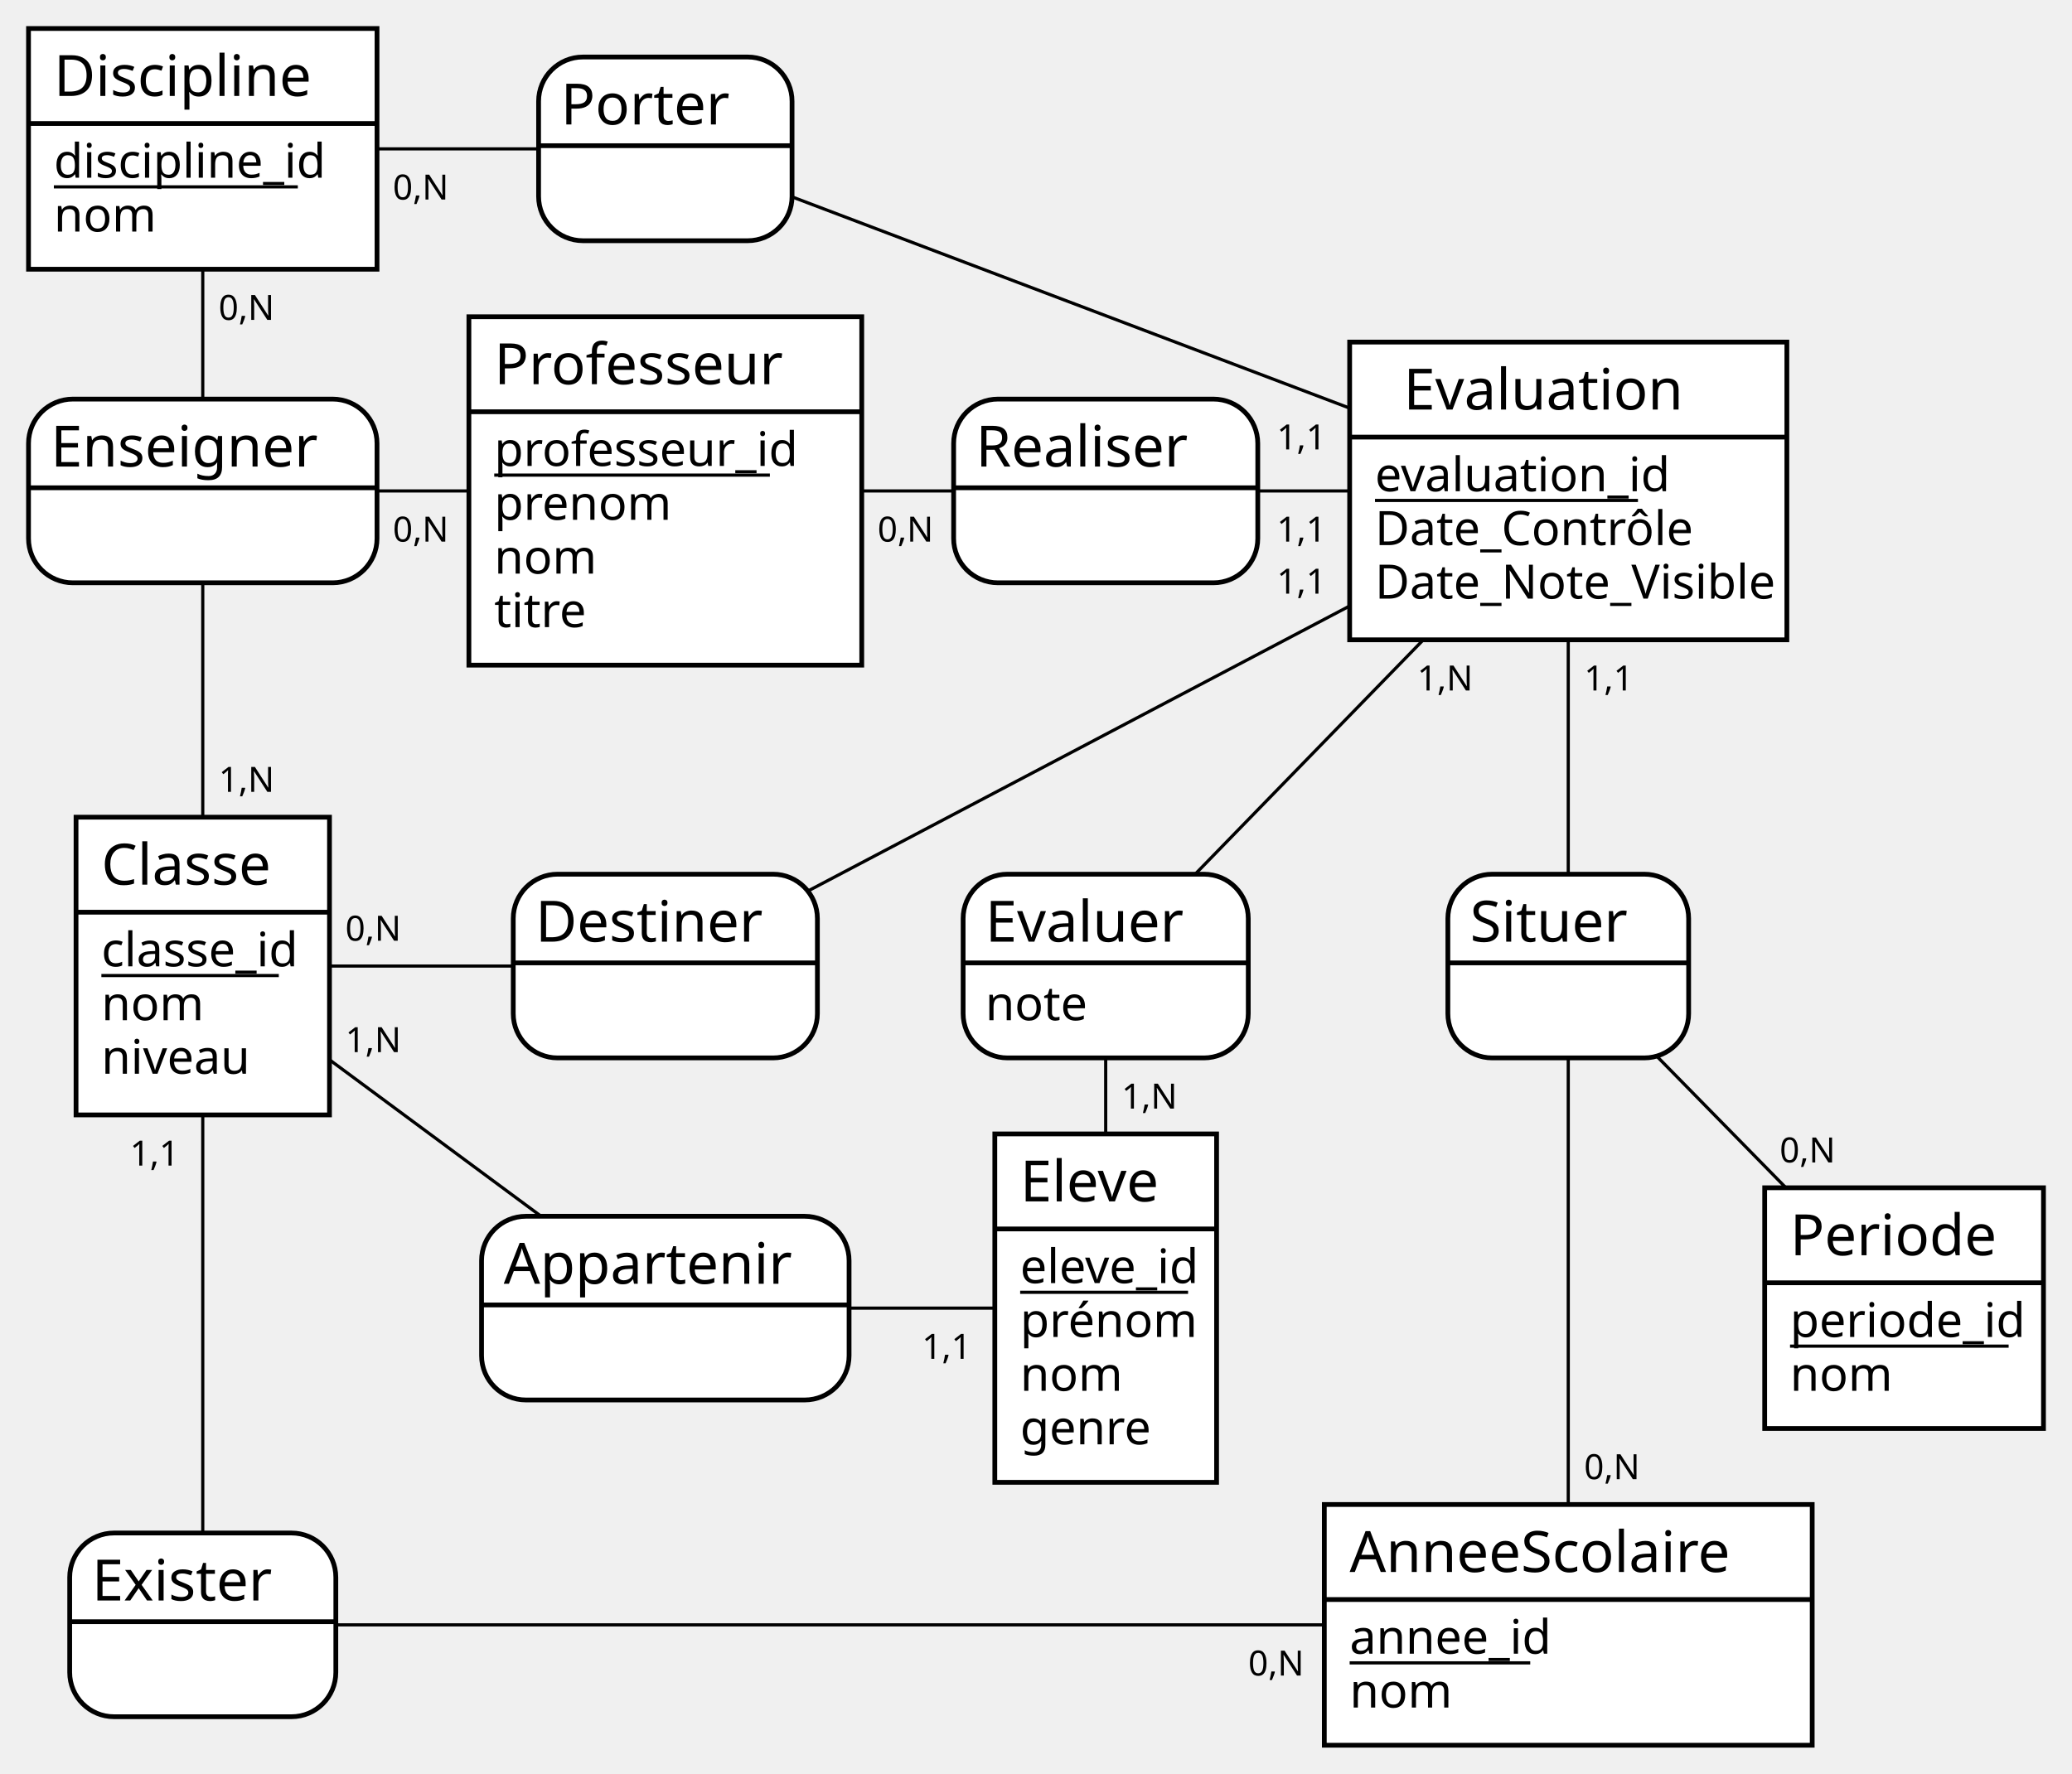
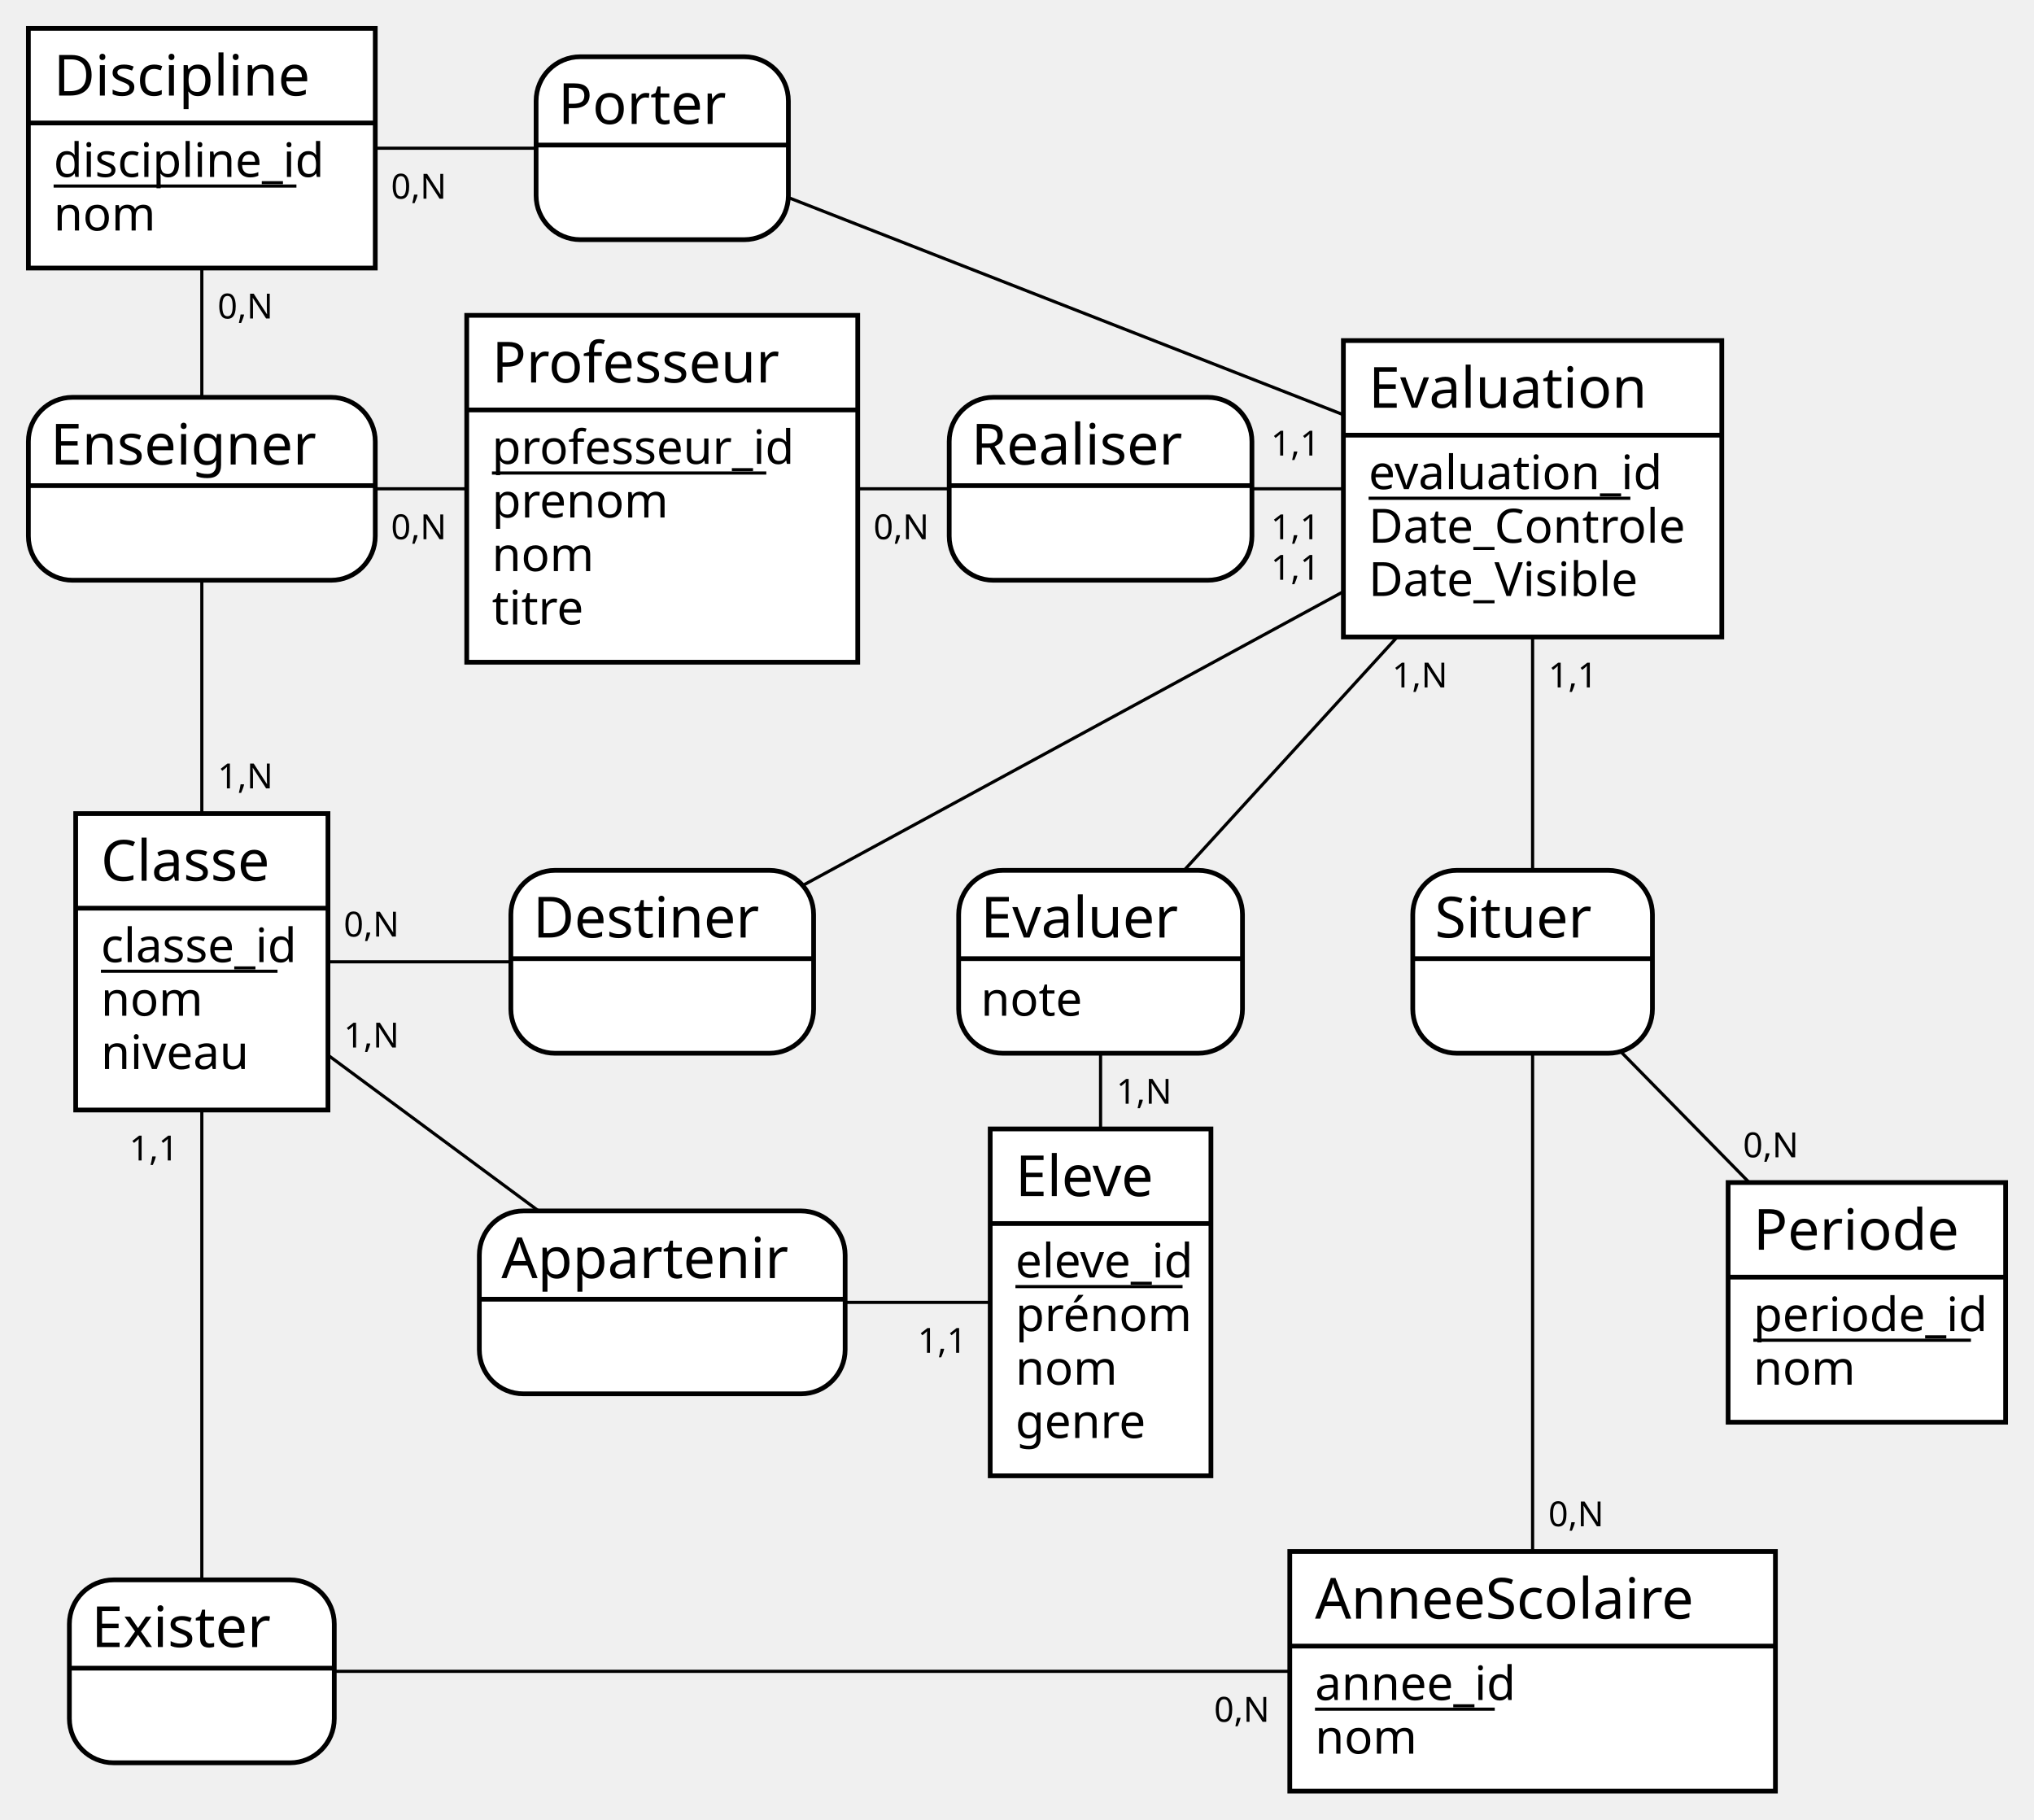
- <svg xmlns="http://www.w3.org/2000/svg" width="654" height="560" view_box="0 0 654 560">\n\n<rect id="frame" x="0" y="0" width="654" height="560" fill="none" stroke="none" stroke-width="0" />
-   <line x1="495" y1="155" x2="210" y2="47" stroke="#000000" stroke-width="1" />
-   <text x="403" y="141.888" fill="#000000" font-family="Futura" font-size="11">1,1</text>
+ <svg xmlns="http://www.w3.org/2000/svg" width="645" height="577" view_box="0 0 645 577">\n\n<rect id="frame" x="0" y="0" width="645" height="577" fill="none" stroke="none" stroke-width="0" />
+   <line x1="486" y1="155" x2="210" y2="47" stroke="#000000" stroke-width="1" />
+   <text x="403" y="144.459" fill="#000000" font-family="Futura" font-size="11">1,1</text>
  <line x1="64" y1="47" x2="210" y2="47" stroke="#000000" stroke-width="1" />
  <text x="124" y="63.0" fill="#000000" font-family="Futura" font-size="11">0,N</text>
  <g id="association-Porter">
    <path d="M 236 18 a 14 14 90 0 1 14 14 V 46 h -80 V 32 a 14 14 90 0 1 14 -14" fill="#FFFFFF" stroke="#FFFFFF" stroke-width="0" />
    <path d="M 250 46.0 v 16 a 14 14 90 0 1 -14 14 H 184 a 14 14 90 0 1 -14 -14 V 46.0 H 80" fill="#FFFFFF" stroke="#FFFFFF" stroke-width="0" />
    <rect x="170" y="18" width="80" height="58" fill="none" rx="14" stroke="#000000" stroke-width="1.5" />
    <line x1="170" y1="46" x2="250" y2="46" stroke="#000000" stroke-width="1.5" />
    <text x="177" y="39.3" fill="#000000" font-family="Copperplate" font-size="18">Porter</text>
  </g>
  <line x1="210" y1="155" x2="64" y2="155" stroke="#000000" stroke-width="1" />
  <text x="124" y="171.0" fill="#000000" font-family="Futura" font-size="11">0,N</text>
  <line x1="64" y1="47" x2="64" y2="155" stroke="#000000" stroke-width="1" />
  <text x="69.0" y="101" fill="#000000" font-family="Futura" font-size="11">0,N</text>
  <line x1="64" y1="305" x2="64" y2="155" stroke="#000000" stroke-width="1" />
  <text x="69.0" y="250" fill="#000000" font-family="Futura" font-size="11">1,N</text>
  <g id="association-Enseigner">
    <path d="M 105 126 a 14 14 90 0 1 14 14 V 154 h -110 V 140 a 14 14 90 0 1 14 -14" fill="#FFFFFF" stroke="#FFFFFF" stroke-width="0" />
    <path d="M 119 154.0 v 16 a 14 14 90 0 1 -14 14 H 23 a 14 14 90 0 1 -14 -14 V 154.0 H 110" fill="#FFFFFF" stroke="#FFFFFF" stroke-width="0" />
    <rect x="9" y="126" width="110" height="58" fill="none" rx="14" stroke="#000000" stroke-width="1.5" />
    <line x1="9" y1="154" x2="119" y2="154" stroke="#000000" stroke-width="1.5" />
    <text x="16" y="147.3" fill="#000000" font-family="Copperplate" font-size="18">Enseigner</text>
  </g>
-   <line x1="495" y1="155" x2="349" y2="155" stroke="#000000" stroke-width="1" />
+   <line x1="486" y1="155" x2="349" y2="155" stroke="#000000" stroke-width="1" />
  <text x="403" y="171.0" fill="#000000" font-family="Futura" font-size="11">1,1</text>
  <line x1="210" y1="155" x2="349" y2="155" stroke="#000000" stroke-width="1" />
  <text x="277" y="171.0" fill="#000000" font-family="Futura" font-size="11">0,N</text>
  <g id="association-Realiser">
    <path d="M 383 126 a 14 14 90 0 1 14 14 V 154 h -96 V 140 a 14 14 90 0 1 14 -14" fill="#FFFFFF" stroke="#FFFFFF" stroke-width="0" />
    <path d="M 397 154.0 v 16 a 14 14 90 0 1 -14 14 H 315 a 14 14 90 0 1 -14 -14 V 154.0 H 96" fill="#FFFFFF" stroke="#FFFFFF" stroke-width="0" />
    <rect x="301" y="126" width="96" height="58" fill="none" rx="14" stroke="#000000" stroke-width="1.5" />
    <line x1="301" y1="154" x2="397" y2="154" stroke="#000000" stroke-width="1.5" />
    <text x="308" y="147.3" fill="#000000" font-family="Copperplate" font-size="18">Realiser</text>
  </g>
-   <line x1="495" y1="155" x2="210" y2="305" stroke="#000000" stroke-width="1" />
-   <text x="403" y="187.423" fill="#000000" font-family="Futura" font-size="11">1,1</text>
+   <line x1="486" y1="155" x2="210" y2="305" stroke="#000000" stroke-width="1" />
+   <text x="403" y="183.843" fill="#000000" font-family="Futura" font-size="11">1,1</text>
  <line x1="64" y1="305" x2="210" y2="305" stroke="#000000" stroke-width="1" />
  <text x="109" y="297.0" fill="#000000" font-family="Futura" font-size="11">0,N</text>
  <g id="association-Destiner">
    <path d="M 244 276 a 14 14 90 0 1 14 14 V 304 h -96 V 290 a 14 14 90 0 1 14 -14" fill="#FFFFFF" stroke="#FFFFFF" stroke-width="0" />
    <path d="M 258 304.0 v 16 a 14 14 90 0 1 -14 14 H 176 a 14 14 90 0 1 -14 -14 V 304.0 H 96" fill="#FFFFFF" stroke="#FFFFFF" stroke-width="0" />
    <rect x="162" y="276" width="96" height="58" fill="none" rx="14" stroke="#000000" stroke-width="1.5" />
    <line x1="162" y1="304" x2="258" y2="304" stroke="#000000" stroke-width="1.5" />
    <text x="169" y="297.3" fill="#000000" font-family="Copperplate" font-size="18">Destiner</text>
  </g>
-   <line x1="495" y1="155" x2="349" y2="305" stroke="#000000" stroke-width="1" />
-   <text x="447.317" y="218" fill="#000000" font-family="Futura" font-size="11">1,N</text>
+   <line x1="486" y1="155" x2="349" y2="305" stroke="#000000" stroke-width="1" />
+   <text x="441.455" y="218" fill="#000000" font-family="Futura" font-size="11">1,N</text>
  <line x1="349" y1="413" x2="349" y2="305" stroke="#000000" stroke-width="1" />
  <text x="354.0" y="350" fill="#000000" font-family="Futura" font-size="11">1,N</text>
  <g id="association-Evaluer">
    <path d="M 380 276 a 14 14 90 0 1 14 14 V 304 h -90 V 290 a 14 14 90 0 1 14 -14" fill="#FFFFFF" stroke="#FFFFFF" stroke-width="0" />
    <path d="M 394 304.0 v 16 a 14 14 90 0 1 -14 14 H 318 a 14 14 90 0 1 -14 -14 V 304.0 H 90" fill="#FFFFFF" stroke="#FFFFFF" stroke-width="0" />
    <rect x="304" y="276" width="90" height="58" fill="none" rx="14" stroke="#000000" stroke-width="1.5" />
    <line x1="304" y1="304" x2="394" y2="304" stroke="#000000" stroke-width="1.5" />
    <text x="311" y="297.3" fill="#000000" font-family="Copperplate" font-size="18">Evaluer</text>
    <text x="311" y="322.1" fill="#000000" font-family="Gill Sans" font-size="15">note</text>
  </g>
-   <line x1="495" y1="513" x2="495" y2="305" stroke="#000000" stroke-width="1" />
-   <text x="500.0" y="467" fill="#000000" font-family="Futura" font-size="11">0,N</text>
-   <line x1="601" y1="413" x2="495" y2="305" stroke="#000000" stroke-width="1" />
-   <text x="561.726" y="367" fill="#000000" font-family="Futura" font-size="11">0,N</text>
-   <line x1="495" y1="155" x2="495" y2="305" stroke="#000000" stroke-width="1" />
-   <text x="500.0" y="218" fill="#000000" font-family="Futura" font-size="11">1,1</text>
+   <line x1="486" y1="530" x2="486" y2="305" stroke="#000000" stroke-width="1" />
+   <text x="491.0" y="484" fill="#000000" font-family="Futura" font-size="11">0,N</text>
+   <line x1="592" y1="413" x2="486" y2="305" stroke="#000000" stroke-width="1" />
+   <text x="552.726" y="367" fill="#000000" font-family="Futura" font-size="11">0,N</text>
+   <line x1="486" y1="155" x2="486" y2="305" stroke="#000000" stroke-width="1" />
+   <text x="491.0" y="218" fill="#000000" font-family="Futura" font-size="11">1,1</text>
  <g id="association-Situer">
-     <path d="M 519 276 a 14 14 90 0 1 14 14 V 304 h -76 V 290 a 14 14 90 0 1 14 -14" fill="#FFFFFF" stroke="#FFFFFF" stroke-width="0" />
-     <path d="M 533 304.0 v 16 a 14 14 90 0 1 -14 14 H 471 a 14 14 90 0 1 -14 -14 V 304.0 H 76" fill="#FFFFFF" stroke="#FFFFFF" stroke-width="0" />
-     <rect x="457" y="276" width="76" height="58" fill="none" rx="14" stroke="#000000" stroke-width="1.5" />
-     <line x1="457" y1="304" x2="533" y2="304" stroke="#000000" stroke-width="1.5" />
-     <text x="464" y="297.3" fill="#000000" font-family="Copperplate" font-size="18">Situer</text>
+     <path d="M 510 276 a 14 14 90 0 1 14 14 V 304 h -76 V 290 a 14 14 90 0 1 14 -14" fill="#FFFFFF" stroke="#FFFFFF" stroke-width="0" />
+     <path d="M 524 304.0 v 16 a 14 14 90 0 1 -14 14 H 462 a 14 14 90 0 1 -14 -14 V 304.0 H 76" fill="#FFFFFF" stroke="#FFFFFF" stroke-width="0" />
+     <rect x="448" y="276" width="76" height="58" fill="none" rx="14" stroke="#000000" stroke-width="1.5" />
+     <line x1="448" y1="304" x2="524" y2="304" stroke="#000000" stroke-width="1.5" />
+     <text x="455" y="297.3" fill="#000000" font-family="Copperplate" font-size="18">Situer</text>
  </g>
  <line x1="64" y1="305" x2="210" y2="413" stroke="#000000" stroke-width="1" />
  <text x="109" y="332.18" fill="#000000" font-family="Futura" font-size="11">1,N</text>
  <line x1="349" y1="413" x2="210" y2="413" stroke="#000000" stroke-width="1" />
  <text x="291" y="429.0" fill="#000000" font-family="Futura" font-size="11">1,1</text>
  <g id="association-Appartenir">
    <path d="M 254 384 a 14 14 90 0 1 14 14 V 412 h -116 V 398 a 14 14 90 0 1 14 -14" fill="#FFFFFF" stroke="#FFFFFF" stroke-width="0" />
    <path d="M 268 412.0 v 16 a 14 14 90 0 1 -14 14 H 166 a 14 14 90 0 1 -14 -14 V 412.0 H 116" fill="#FFFFFF" stroke="#FFFFFF" stroke-width="0" />
    <rect x="152" y="384" width="116" height="58" fill="none" rx="14" stroke="#000000" stroke-width="1.5" />
    <line x1="152" y1="412" x2="268" y2="412" stroke="#000000" stroke-width="1.5" />
    <text x="159" y="405.3" fill="#000000" font-family="Copperplate" font-size="18">Appartenir</text>
  </g>
-   <line x1="495" y1="513" x2="64" y2="513" stroke="#000000" stroke-width="1" />
-   <text x="394" y="529.0" fill="#000000" font-family="Futura" font-size="11">0,N</text>
-   <line x1="64" y1="305" x2="64" y2="513" stroke="#000000" stroke-width="1" />
+   <line x1="486" y1="530" x2="64" y2="530" stroke="#000000" stroke-width="1" />
+   <text x="385" y="546.0" fill="#000000" font-family="Futura" font-size="11">0,N</text>
+   <line x1="64" y1="305" x2="64" y2="530" stroke="#000000" stroke-width="1" />
  <text x="41.0" y="368" fill="#000000" font-family="Futura" font-size="11">1,1</text>
  <g id="association-Exister">
-     <path d="M 92 484 a 14 14 90 0 1 14 14 V 512 h -84 V 498 a 14 14 90 0 1 14 -14" fill="#FFFFFF" stroke="#FFFFFF" stroke-width="0" />
-     <path d="M 106 512.0 v 16 a 14 14 90 0 1 -14 14 H 36 a 14 14 90 0 1 -14 -14 V 512.0 H 84" fill="#FFFFFF" stroke="#FFFFFF" stroke-width="0" />
-     <rect x="22" y="484" width="84" height="58" fill="none" rx="14" stroke="#000000" stroke-width="1.5" />
-     <line x1="22" y1="512" x2="106" y2="512" stroke="#000000" stroke-width="1.5" />
-     <text x="29" y="505.3" fill="#000000" font-family="Copperplate" font-size="18">Exister</text>
+     <path d="M 92 501 a 14 14 90 0 1 14 14 V 529 h -84 V 515 a 14 14 90 0 1 14 -14" fill="#FFFFFF" stroke="#FFFFFF" stroke-width="0" />
+     <path d="M 106 529.0 v 16 a 14 14 90 0 1 -14 14 H 36 a 14 14 90 0 1 -14 -14 V 529.0 H 84" fill="#FFFFFF" stroke="#FFFFFF" stroke-width="0" />
+     <rect x="22" y="501" width="84" height="58" fill="none" rx="14" stroke="#000000" stroke-width="1.5" />
+     <line x1="22" y1="529" x2="106" y2="529" stroke="#000000" stroke-width="1.5" />
+     <text x="29" y="522.3" fill="#000000" font-family="Copperplate" font-size="18">Exister</text>
  </g>
  <g id="entity-Discipline">
    <g id="frame-Discipline">
      <rect x="9" y="9" width="110" height="30" fill="#FFFFFF" stroke="#FFFFFF" stroke-width="0" />
      <rect x="9" y="39.0" width="110" height="46" fill="#FFFFFF" stroke="#FFFFFF" stroke-width="0" />
      <rect x="9" y="9" width="110" height="76" fill="none" stroke="#000000" stroke-width="1.5" />
      <line x1="9" y1="39" x2="119" y2="39" stroke="#000000" stroke-width="1.5" />
    </g>
    <text x="17" y="30.3" fill="#000000" font-family="Copperplate" font-size="18">Discipline</text>
    <text x="17" y="56.1" fill="#000000" font-family="Gill Sans" font-size="15">discipline_id</text>
    <line x1="17" y1="59" x2="94" y2="59" stroke="#000000" stroke-width="1" />
    <text x="17" y="73.1" fill="#000000" font-family="Gill Sans" font-size="15">nom</text>
  </g>
  <g id="entity-Professeur">
    <g id="frame-Professeur">
      <rect x="148" y="100" width="124" height="30" fill="#FFFFFF" stroke="#FFFFFF" stroke-width="0" />
      <rect x="148" y="130.0" width="124" height="80" fill="#FFFFFF" stroke="#FFFFFF" stroke-width="0" />
      <rect x="148" y="100" width="124" height="110" fill="none" stroke="#000000" stroke-width="1.5" />
      <line x1="148" y1="130" x2="272" y2="130" stroke="#000000" stroke-width="1.5" />
    </g>
    <text x="156" y="121.3" fill="#000000" font-family="Copperplate" font-size="18">Professeur</text>
    <text x="156" y="147.1" fill="#000000" font-family="Gill Sans" font-size="15">professeur_id</text>
    <line x1="156" y1="150" x2="243" y2="150" stroke="#000000" stroke-width="1" />
    <text x="156" y="164.1" fill="#000000" font-family="Gill Sans" font-size="15">prenom</text>
    <text x="156" y="181.1" fill="#000000" font-family="Gill Sans" font-size="15">nom</text>
    <text x="156" y="198.0" fill="#000000" font-family="Gill Sans" font-size="15">titre</text>
  </g>
  <g id="entity-Evaluation">
    <g id="frame-Evaluation">
-       <rect x="426" y="108" width="138" height="30" fill="#FFFFFF" stroke="#FFFFFF" stroke-width="0" />
-       <rect x="426" y="138.0" width="138" height="64" fill="#FFFFFF" stroke="#FFFFFF" stroke-width="0" />
-       <rect x="426" y="108" width="138" height="94" fill="none" stroke="#000000" stroke-width="1.5" />
-       <line x1="426" y1="138" x2="564" y2="138" stroke="#000000" stroke-width="1.5" />
+       <rect x="426" y="108" width="120" height="30" fill="#FFFFFF" stroke="#FFFFFF" stroke-width="0" />
+       <rect x="426" y="138.0" width="120" height="64" fill="#FFFFFF" stroke="#FFFFFF" stroke-width="0" />
+       <rect x="426" y="108" width="120" height="94" fill="none" stroke="#000000" stroke-width="1.5" />
+       <line x1="426" y1="138" x2="546" y2="138" stroke="#000000" stroke-width="1.5" />
    </g>
-     <text x="443" y="129.3" fill="#000000" font-family="Copperplate" font-size="18">Evaluation</text>
+     <text x="434" y="129.3" fill="#000000" font-family="Copperplate" font-size="18">Evaluation</text>
    <text x="434" y="155.1" fill="#000000" font-family="Gill Sans" font-size="15">evaluation_id</text>
    <line x1="434" y1="158" x2="517" y2="158" stroke="#000000" stroke-width="1" />
-     <text x="434" y="172.1" fill="#000000" font-family="Gill Sans" font-size="15">Date_Contrôle</text>
-     <text x="434" y="189.0" fill="#000000" font-family="Gill Sans" font-size="15">Date_Note_Visible</text>
+     <text x="434" y="172.1" fill="#000000" font-family="Gill Sans" font-size="15">Date_Controle</text>
+     <text x="434" y="189.0" fill="#000000" font-family="Gill Sans" font-size="15">Date_Visible</text>
  </g>
  <g id="entity-Classe">
    <g id="frame-Classe">
      <rect x="24" y="258" width="80" height="30" fill="#FFFFFF" stroke="#FFFFFF" stroke-width="0" />
      <rect x="24" y="288.0" width="80" height="64" fill="#FFFFFF" stroke="#FFFFFF" stroke-width="0" />
      <rect x="24" y="258" width="80" height="94" fill="none" stroke="#000000" stroke-width="1.5" />
      <line x1="24" y1="288" x2="104" y2="288" stroke="#000000" stroke-width="1.5" />
    </g>
    <text x="32" y="279.3" fill="#000000" font-family="Copperplate" font-size="18">Classe</text>
    <text x="32" y="305.1" fill="#000000" font-family="Gill Sans" font-size="15">classe_id</text>
    <line x1="32" y1="308" x2="88" y2="308" stroke="#000000" stroke-width="1" />
    <text x="32" y="322.1" fill="#000000" font-family="Gill Sans" font-size="15">nom</text>
    <text x="32" y="339.0" fill="#000000" font-family="Gill Sans" font-size="15">niveau</text>
  </g>
  <g id="entity-Eleve">
    <g id="frame-Eleve">
      <rect x="314" y="358" width="70" height="30" fill="#FFFFFF" stroke="#FFFFFF" stroke-width="0" />
      <rect x="314" y="388.0" width="70" height="80" fill="#FFFFFF" stroke="#FFFFFF" stroke-width="0" />
      <rect x="314" y="358" width="70" height="110" fill="none" stroke="#000000" stroke-width="1.5" />
      <line x1="314" y1="388" x2="384" y2="388" stroke="#000000" stroke-width="1.5" />
    </g>
    <text x="322" y="379.3" fill="#000000" font-family="Copperplate" font-size="18">Eleve</text>
    <text x="322" y="405.1" fill="#000000" font-family="Gill Sans" font-size="15">eleve_id</text>
    <line x1="322" y1="408" x2="375" y2="408" stroke="#000000" stroke-width="1" />
    <text x="322" y="422.1" fill="#000000" font-family="Gill Sans" font-size="15">prénom</text>
    <text x="322" y="439.1" fill="#000000" font-family="Gill Sans" font-size="15">nom</text>
    <text x="322" y="456.0" fill="#000000" font-family="Gill Sans" font-size="15">genre</text>
  </g>
  <g id="entity-Periode">
    <g id="frame-Periode">
-       <rect x="557" y="375" width="88" height="30" fill="#FFFFFF" stroke="#FFFFFF" stroke-width="0" />
-       <rect x="557" y="405.0" width="88" height="46" fill="#FFFFFF" stroke="#FFFFFF" stroke-width="0" />
-       <rect x="557" y="375" width="88" height="76" fill="none" stroke="#000000" stroke-width="1.5" />
-       <line x1="557" y1="405" x2="645" y2="405" stroke="#000000" stroke-width="1.5" />
+       <rect x="548" y="375" width="88" height="30" fill="#FFFFFF" stroke="#FFFFFF" stroke-width="0" />
+       <rect x="548" y="405.0" width="88" height="46" fill="#FFFFFF" stroke="#FFFFFF" stroke-width="0" />
+       <rect x="548" y="375" width="88" height="76" fill="none" stroke="#000000" stroke-width="1.5" />
+       <line x1="548" y1="405" x2="636" y2="405" stroke="#000000" stroke-width="1.5" />
    </g>
-     <text x="565" y="396.3" fill="#000000" font-family="Copperplate" font-size="18">Periode</text>
-     <text x="565" y="422.1" fill="#000000" font-family="Gill Sans" font-size="15">periode_id</text>
-     <line x1="565" y1="425" x2="634" y2="425" stroke="#000000" stroke-width="1" />
-     <text x="565" y="439.1" fill="#000000" font-family="Gill Sans" font-size="15">nom</text>
+     <text x="556" y="396.3" fill="#000000" font-family="Copperplate" font-size="18">Periode</text>
+     <text x="556" y="422.1" fill="#000000" font-family="Gill Sans" font-size="15">periode_id</text>
+     <line x1="556" y1="425" x2="625" y2="425" stroke="#000000" stroke-width="1" />
+     <text x="556" y="439.1" fill="#000000" font-family="Gill Sans" font-size="15">nom</text>
  </g>
  <g id="entity-AnneeScolaire">
    <g id="frame-AnneeScolaire">
-       <rect x="418" y="475" width="154" height="30" fill="#FFFFFF" stroke="#FFFFFF" stroke-width="0" />
-       <rect x="418" y="505.0" width="154" height="46" fill="#FFFFFF" stroke="#FFFFFF" stroke-width="0" />
-       <rect x="418" y="475" width="154" height="76" fill="none" stroke="#000000" stroke-width="1.5" />
-       <line x1="418" y1="505" x2="572" y2="505" stroke="#000000" stroke-width="1.5" />
+       <rect x="409" y="492" width="154" height="30" fill="#FFFFFF" stroke="#FFFFFF" stroke-width="0" />
+       <rect x="409" y="522.0" width="154" height="46" fill="#FFFFFF" stroke="#FFFFFF" stroke-width="0" />
+       <rect x="409" y="492" width="154" height="76" fill="none" stroke="#000000" stroke-width="1.5" />
+       <line x1="409" y1="522" x2="563" y2="522" stroke="#000000" stroke-width="1.5" />
    </g>
-     <text x="426" y="496.3" fill="#000000" font-family="Copperplate" font-size="18">AnneeScolaire</text>
-     <text x="426" y="522.1" fill="#000000" font-family="Gill Sans" font-size="15">annee_id</text>
-     <line x1="426" y1="525" x2="483" y2="525" stroke="#000000" stroke-width="1" />
-     <text x="426" y="539.1" fill="#000000" font-family="Gill Sans" font-size="15">nom</text>
+     <text x="417" y="513.3" fill="#000000" font-family="Copperplate" font-size="18">AnneeScolaire</text>
+     <text x="417" y="539.1" fill="#000000" font-family="Gill Sans" font-size="15">annee_id</text>
+     <line x1="417" y1="542" x2="474" y2="542" stroke="#000000" stroke-width="1" />
+     <text x="417" y="556.1" fill="#000000" font-family="Gill Sans" font-size="15">nom</text>
  </g>
</svg>
